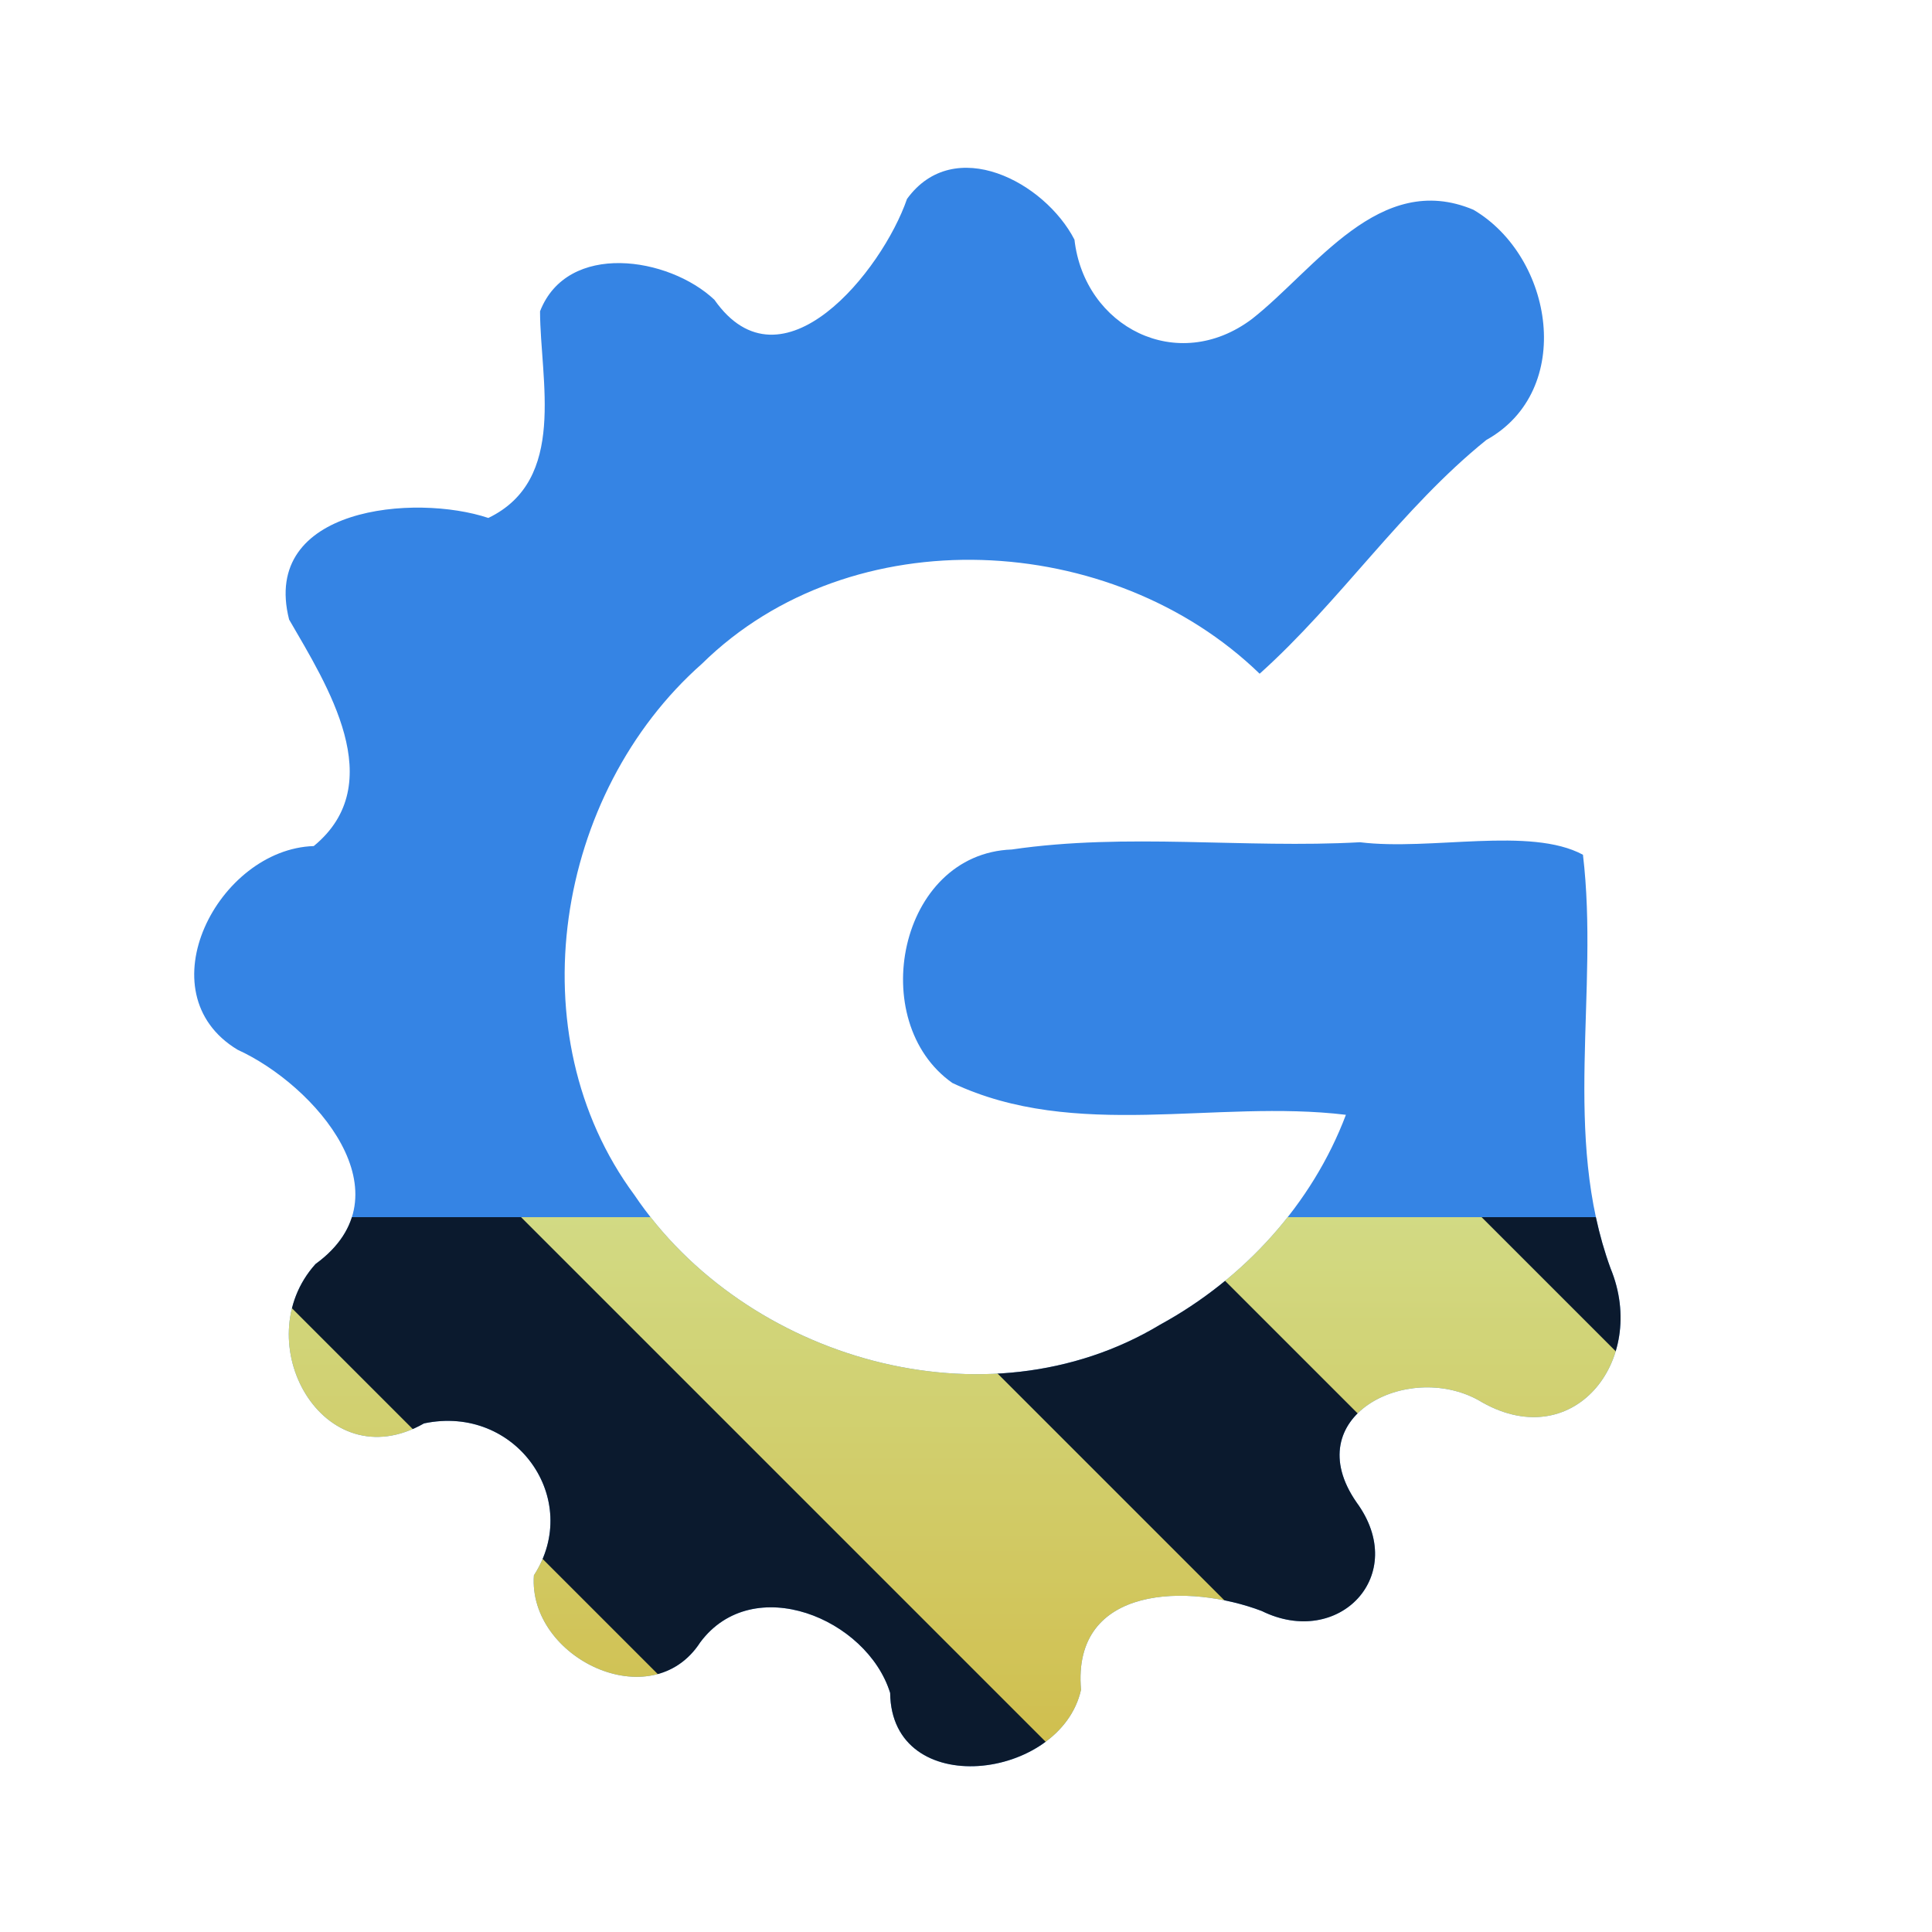
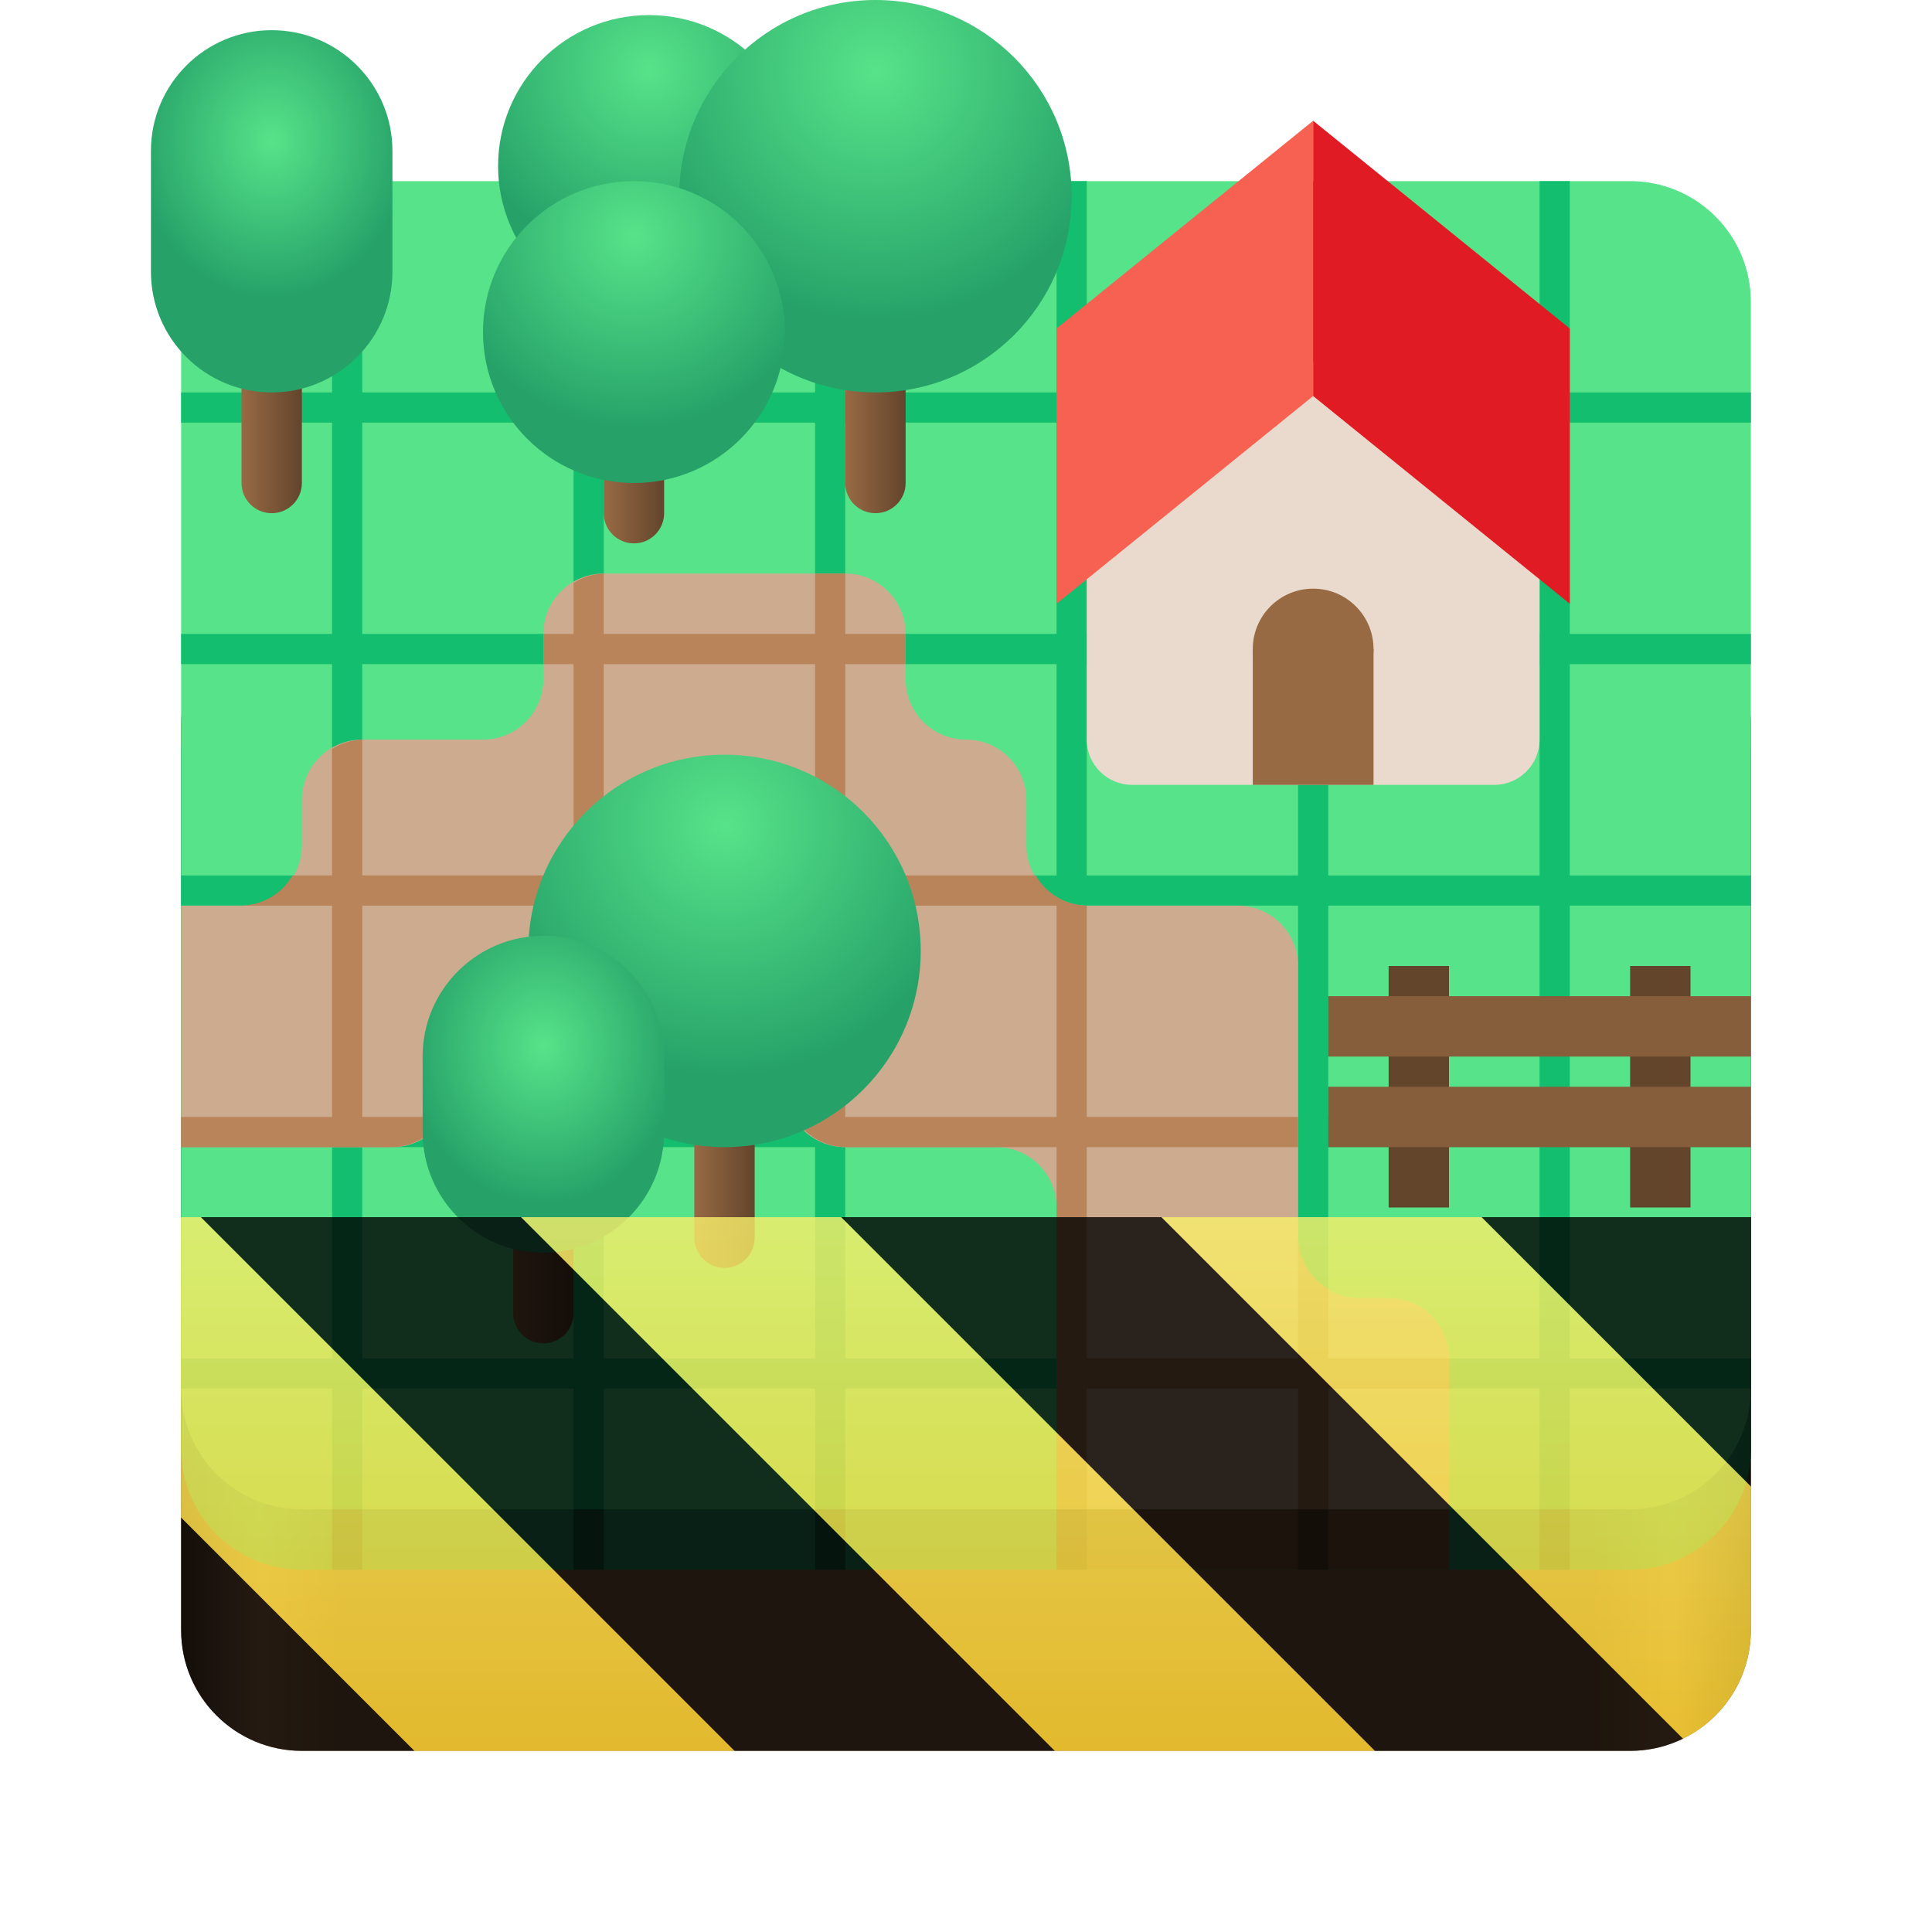
- <svg xmlns="http://www.w3.org/2000/svg" height="128px" viewBox="0 0 128 128" width="128px">
+ <svg xmlns="http://www.w3.org/2000/svg" xmlns:xlink="http://www.w3.org/1999/xlink" height="128px" viewBox="0 0 128 128" width="128px">
  <filter id="a" height="100%" width="100%" x="0%" y="0%">
    <feColorMatrix color-interpolation-filters="sRGB" values="0 0 0 0 1 0 0 0 0 1 0 0 0 0 1 0 0 0 1 0" />
  </filter>
-   <clipPath id="b">
+   <linearGradient id="b" gradientUnits="userSpaceOnUse" x1="12" x2="116" y1="78" y2="78">
+     <stop offset="0" stop-color="#63452c" />
+     <stop offset="0.05" stop-color="#b5835a" />
+     <stop offset="0.1" stop-color="#986a44" />
+     <stop offset="0.9" stop-color="#986a44" />
+     <stop offset="0.95" stop-color="#b5835a" />
+     <stop offset="1" stop-color="#63452c" />
+   </linearGradient>
+   <linearGradient id="c" gradientTransform="matrix(1 0 0 0.673913 0 -84.69541)" gradientUnits="userSpaceOnUse" x1="12" x2="116" y1="234" y2="234">
+     <stop offset="0" stop-color="#26a269" />
+     <stop offset="0.05" stop-color="#2ec27e" />
+     <stop offset="0.1" stop-color="#26a269" />
+     <stop offset="0.9" stop-color="#26a269" />
+     <stop offset="0.95" stop-color="#2ec27e" />
+     <stop offset="1" stop-color="#26a269" />
+   </linearGradient>
+   <clipPath id="d">
+     <path d="m 12 38 h 84 v 62 h -84 z m 0 0" />
+   </clipPath>
+   <clipPath id="e">
+     <path d="m 20 12 h 88 c 4.434 0 8 3.566 8 8 v 72 c 0 4.434 -3.566 8 -8 8 h -88 c -4.434 0 -8 -3.566 -8 -8 v -72 c 0 -4.434 3.566 -8 8 -8 z m 0 0" />
+   </clipPath>
+   <linearGradient id="f" gradientUnits="userSpaceOnUse">
+     <stop offset="0" stop-color="#986a44" />
+     <stop offset="1" stop-color="#63452c" />
+   </linearGradient>
+   <linearGradient id="g" x1="16" x2="20" xlink:href="#f" y1="28" y2="28" />
+   <linearGradient id="h" gradientUnits="userSpaceOnUse">
+     <stop offset="0" stop-color="#57e389" />
+     <stop offset="1" stop-color="#26a269" />
+   </linearGradient>
+   <radialGradient id="i" cx="43" cy="4.637" r="12.727" xlink:href="#h" />
+   <linearGradient id="j" x1="56" x2="60" xlink:href="#f" y1="28" y2="28" />
+   <radialGradient id="k" cx="58" cy="4.727" r="16.545" xlink:href="#h" />
+   <radialGradient id="l" cx="17" cy="243.37" gradientTransform="matrix(1.125 -0.00000121 0.00000035 1.304362 -1.12509 -308.1375)" r="8" xlink:href="#h" />
+   <linearGradient id="m" x1="40" x2="44" xlink:href="#f" y1="30" y2="30" />
+   <radialGradient id="n" cx="42" cy="15.637" r="12.727" xlink:href="#h" />
+   <clipPath id="o">
+     <path d="m 12 38 h 84 v 62 h -84 z m 0 0" />
+   </clipPath>
+   <clipPath id="p">
+     <path d="m 20 12 h 88 c 4.434 0 8 3.566 8 8 v 72 c 0 4.434 -3.566 8 -8 8 h -88 c -4.434 0 -8 -3.566 -8 -8 v -72 c 0 -4.434 3.566 -8 8 -8 z m 0 0" />
+   </clipPath>
+   <linearGradient id="q" x1="46" x2="50" xlink:href="#f" y1="78" y2="78" />
+   <radialGradient id="r" cx="48" cy="54.727" r="16.545" xlink:href="#h" />
+   <linearGradient id="s" x1="34" x2="38" xlink:href="#f" y1="83" y2="83" />
+   <radialGradient id="t" cx="17" cy="243.37" gradientTransform="matrix(1.125 -0.00000121 0.00000035 1.304362 16.87491 -248.1375)" r="8" xlink:href="#h" />
+   <clipPath id="u">
+     <path d="m 12 38 h 84 v 62 h -84 z m 0 0" />
+   </clipPath>
+   <clipPath id="v">
+     <path d="m 20 12 h 88 c 4.434 0 8 3.566 8 8 v 72 c 0 4.434 -3.566 8 -8 8 h -88 c -4.434 0 -8 -3.566 -8 -8 v -72 c 0 -4.434 3.566 -8 8 -8 z m 0 0" />
+   </clipPath>
+   <clipPath id="w">
+     <path d="m 12 38 h 84 v 62 h -84 z m 0 0" />
+   </clipPath>
+   <clipPath id="x">
+     <path d="m 20 12 h 88 c 4.434 0 8 3.566 8 8 v 72 c 0 4.434 -3.566 8 -8 8 h -88 c -4.434 0 -8 -3.566 -8 -8 v -72 c 0 -4.434 3.566 -8 8 -8 z m 0 0" />
+   </clipPath>
+   <clipPath id="y">
    <rect height="128" width="128" />
  </clipPath>
-   <clipPath id="c">
+   <clipPath id="z">
    <rect height="128" width="128" />
  </clipPath>
-   <mask id="d">
+   <mask id="A">
    <g filter="url(#a)">
-       <g clip-path="url(#c)" filter="url(#a)">
-         <g clip-path="url(#b)">
-           <path d="m 89.172 73.859 c -8.641 -1.043 -17.91 1.742 -26.074 -2.109 c -5.758 -4.051 -3.578 -15.188 3.938 -15.469 c 7.641 -1.121 15.383 -0.055 23.066 -0.48 c 4.688 0.578 11.277 -1.059 14.773 0.828 c 1.082 9.109 -1.402 18.551 1.828 27.402 c 2.527 6.125 -2.543 12.504 -8.77 8.723 c -4.711 -2.578 -11.992 1.109 -8.059 6.781 c 3.535 4.824 -1.18 9.711 -6.277 7.199 c -4.754 -1.812 -12.59 -1.797 -11.977 5.219 c -1.348 6.023 -12.566 7.371 -12.645 0.207 c -1.531 -4.934 -9.086 -8.051 -12.582 -3.352 c -3.227 4.988 -11.418 1.039 -11.02 -4.438 c 3.254 -5.035 -1.195 -11.348 -7.281 -10.066 c -6.691 3.805 -11.801 -5.438 -7.188 -10.559 c 6.32 -4.594 -0.043 -11.863 -5.168 -14.199 c -6.234 -3.77 -1.277 -13.293 5.051 -13.492 c 5.051 -4.148 0.887 -10.652 -1.633 -15.008 c -1.895 -7.465 8.352 -8.352 13.199 -6.73 c 5.246 -2.527 3.438 -9.113 3.426 -13.691 c 1.809 -4.645 8.527 -3.617 11.551 -0.766 c 4.461 6.367 11.117 -1.91 12.762 -6.68 c 3.125 -4.301 9.125 -1.125 11.094 2.699 c 0.66 5.781 6.809 8.977 11.762 5.254 c 4.199 -3.293 8.445 -9.859 14.672 -7.234 c 5.312 3.129 6.746 11.973 0.855 15.25 c -5.629 4.539 -9.656 10.676 -15.02 15.488 c -9.758 -9.461 -27.035 -10.414 -36.949 -0.66 c -9.707 8.574 -12.348 24.559 -4.473 35.199 c 7.34 10.895 23.312 15.531 34.84 8.582 c 5.535 -3.023 10.059 -7.973 12.297 -13.898 z m 0 0" fill="#3584e4" />
+       <g clip-path="url(#z)" filter="url(#a)">
+         <g clip-path="url(#y)">
+           <path d="m 20 40 h 88 c 4.418 0 8 3.582 8 8 v 60 c 0 4.418 -3.582 8 -8 8 h -88 c -4.418 0 -8 -3.582 -8 -8 v -60 c 0 -4.418 3.582 -8 8 -8 z m 0 0" fill="url(#b)" />
+           <path d="m 20 42 h 88 c 4.418 0 8 3.582 8 8 v 46 c 0 4.418 -3.582 8 -8 8 h -88 c -4.418 0 -8 -3.582 -8 -8 v -46 c 0 -4.418 3.582 -8 8 -8 z m 0 0" fill="url(#c)" />
+           <path d="m 20 12 h 88 c 4.418 0 8 3.582 8 8 v 72 c 0 4.418 -3.582 8 -8 8 h -88 c -4.418 0 -8 -3.582 -8 -8 v -72 c 0 -4.418 3.582 -8 8 -8 z m 0 0" fill="#57e389" />
+           <path d="m 22 12 v 14 h -10 v 2 h 10 v 14 h -10 v 2 h 10 v 14 h -10 v 2 h 10 v 14 h -10 v 2 h 10 v 14 h -10 v 2 h 10 v 8 h 2 v -8 h 14 v 8 h 2 v -8 h 14 v 8 h 2 v -8 h 14 v 8 h 2 v -8 h 14 v 8 h 2 v -8 h 14 v 8 h 2 v -8 h 12 v -2 h -12 v -14 h 12 v -2 h -12 v -14 h 12 v -2 h -12 v -14 h 12 v -2 h -12 v -14 h 12 v -2 h -12 v -14 h -2 v 14 h -14 v -14 h -2 v 14 h -14 v -14 h -2 v 14 h -14 v -14 h -2 v 14 h -14 v -14 h -2 v 14 h -14 v -14 z m 2 16 h 14 v 14 h -14 z m 16 0 h 14 v 14 h -14 z m 16 0 h 14 v 14 h -14 z m 16 0 h 14 v 14 h -14 z m 16 0 h 14 v 14 h -14 z m -64 16 h 14 v 14 h -14 z m 16 0 h 14 v 14 h -14 z m 16 0 h 14 v 14 h -14 z m 16 0 h 14 v 14 h -14 z m 16 0 h 14 v 14 h -14 z m -64 16 h 14 v 14 h -14 z m 16 0 h 14 v 14 h -14 z m 16 0 h 14 v 14 h -14 z m 16 0 h 14 v 14 h -14 z m 16 0 h 14 v 14 h -14 z m -64 16 h 14 v 14 h -14 z m 16 0 h 14 v 14 h -14 z m 16 0 h 14 v 14 h -14 z m 16 0 h 14 v 14 h -14 z m 16 0 h 14 v 14 h -14 z m 0 0" fill="#13be6f" />
+           <g clip-path="url(#u)">
+             <g clip-path="url(#v)">
+               <path d="m 70 106 v -26 c 0 -2.211 -1.789 -4 -4 -4 h -10 c -2.211 0 -4 -1.789 -4 -4 v -2 c 0 -2.211 -1.789 -4 -4 -4 h -14 c -2.211 0 -4 1.789 -4 4 v 2 c 0 2.211 -1.789 4 -4 4 h -20 c -2.211 0 -4 -1.789 -4 -4 v -8 c 0 -2.211 1.789 -4 4 -4 h 10 c 2.211 0 4 -1.789 4 -4 v -3 c 0 -2.211 1.789 -4 4 -4 h 8 c 2.211 0 4 -1.789 4 -4 v -3 c 0 -2.211 1.789 -4 4 -4 h 16 c 2.211 0 4 1.789 4 4 v 3 c 0 2.211 1.789 4 4 4 s 4 1.789 4 4 v 3 c 0 2.211 1.789 4 4 4 h 10 c 2.211 0 4 1.789 4 4 v 18 c 0 2.211 1.789 4 4 4 h 2 c 2.211 0 4 1.789 4 4 v 16 c 0 2.211 -1.789 4 -4 4 h -18 c -2.211 0 -4 -1.789 -4 -4 z m 0 0" fill="#cdab8f" />
+             </g>
+           </g>
+           <path d="m 70 100 h 26 v 4 h -26 z m 0 0" fill="#865e3c" />
+           <path d="m 18 22 c 1.105 0 2 0.895 2 2 v 8 c 0 1.105 -0.895 2 -2 2 s -2 -0.895 -2 -2 v -8 c 0 -1.105 0.895 -2 2 -2 z m 0 0" fill="url(#g)" />
+           <path d="m 53 11 c 0 5.523 -4.477 10 -10 10 s -10 -4.477 -10 -10 s 4.477 -10 10 -10 s 10 4.477 10 10 z m 0 0" fill="url(#i)" />
+           <path d="m 58 22 c 1.105 0 2 0.895 2 2 v 8 c 0 1.105 -0.895 2 -2 2 s -2 -0.895 -2 -2 v -8 c 0 -1.105 0.895 -2 2 -2 z m 0 0" fill="url(#j)" />
+           <path d="m 71 13 c 0 7.18 -5.82 13 -13 13 s -13 -5.82 -13 -13 s 5.82 -13 13 -13 s 13 5.82 13 13 z m 0 0" fill="url(#k)" />
+           <path d="m 18 2 c 4.418 0 8 3.582 8 8 v 8 c 0 4.418 -3.582 8 -8 8 s -8 -3.582 -8 -8 v -8 c 0 -4.418 3.582 -8 8 -8 z m 0 0" fill="url(#l)" />
+           <path d="m 42 24 c 1.105 0 2 0.895 2 2 v 8 c 0 1.105 -0.895 2 -2 2 s -2 -0.895 -2 -2 v -8 c 0 -1.105 0.895 -2 2 -2 z m 0 0" fill="url(#m)" />
+           <path d="m 52 22 c 0 5.523 -4.477 10 -10 10 s -10 -4.477 -10 -10 s 4.477 -10 10 -10 s 10 4.477 10 10 z m 0 0" fill="url(#n)" />
+           <path d="m 75 24 h 24 c 1.656 0 3 1.344 3 3 v 22 c 0 1.656 -1.344 3 -3 3 h -24 c -1.656 0 -3 -1.344 -3 -3 v -22 c 0 -1.656 1.344 -3 3 -3 z m 0 0" fill="#e9dacd" />
+           <path d="m 70 21.762 l 17 -13.762 v 18.238 l -17 13.762 z m 0 0" fill="#f66151" />
+           <path d="m 83 43 h 8 v 9 h -8 z m 0 0" fill="#986a44" />
+           <path d="m 91 43 c 0 2.211 -1.789 4 -4 4 s -4 -1.789 -4 -4 s 1.789 -4 4 -4 s 4 1.789 4 4 z m 0 0" fill="#986a44" />
+           <g clip-path="url(#w)">
+             <g clip-path="url(#x)">
+               <path d="m 40 38 c -0.711 0.023 -1.398 0.238 -2 0.617 v 3.383 h -2 v 2 h 2 v 14 h -14 v -9 c -0.711 0.023 -1.398 0.238 -2 0.617 v 8.383 h -2.617 c -0.699 1.211 -1.984 1.973 -3.383 2 h 6 v 14 h -10 v 2 h 14 c 1.398 -0.027 2.684 -0.789 3.383 -2 h -5.383 v -14 h 14 v 6 h 2 v -6 h 14 v 14 h -1.383 c 0.699 1.211 1.984 1.973 3.383 2 h 14 v 28 h 2 v -12 h 14 v 12 h 2 v -12 h 8 v -2 h -8 v -4.617 c -1.211 -0.699 -1.973 -1.984 -2 -3.383 v 8 h -14 v -14 h 14 v -2 h -14 v -14 c -1.398 -0.027 -2.684 -0.789 -3.383 -2 h -12.617 v -14 h 4 v -2 h -4 v -4 h -2 v 4 h -14 z m 0 6 h 14 v 14 h -14 z m 16 16 h 14 v 14 h -14 z m 0 0" fill="#b9845a" />
+             </g>
+           </g>
+           <path d="m 104 21.762 l -17 -13.762 v 18.238 l 17 13.762 z m 0 0" fill="#e01b24" />
+           <path d="m 48 72 c 1.105 0 2 0.895 2 2 v 8 c 0 1.105 -0.895 2 -2 2 s -2 -0.895 -2 -2 v -8 c 0 -1.105 0.895 -2 2 -2 z m 0 0" fill="url(#q)" />
+           <path d="m 61 63 c 0 7.18 -5.82 13 -13 13 s -13 -5.82 -13 -13 s 5.82 -13 13 -13 s 13 5.82 13 13 z m 0 0" fill="url(#r)" />
+           <path d="m 92 64 h 4 v 16 h -4 z m 0 0" fill="#63452c" />
+           <path d="m 108 64 h 4 v 16 h -4 z m 0 0" fill="#63452c" />
+           <path d="m 88 66 h 28 v 4 h -28 z m 0 0" fill="#865e3c" />
+           <path d="m 88 72 h 28 v 4 h -28 z m 0 0" fill="#865e3c" />
+           <path d="m 36 77 c 1.105 0 2 0.895 2 2 v 8 c 0 1.105 -0.895 2 -2 2 s -2 -0.895 -2 -2 v -8 c 0 -1.105 0.895 -2 2 -2 z m 0 0" fill="url(#s)" />
+           <path d="m 36 62 c 4.418 0 8 3.582 8 8 v 5 c 0 4.418 -3.582 8 -8 8 s -8 -3.582 -8 -8 v -5 c 0 -4.418 3.582 -8 8 -8 z m 0 0" fill="url(#t)" />
+           <path d="m 86 100 h 2 v 4 h -2 z m 0 0" fill="#63452c" />
+           <path d="m 70 100 h 2 v 4 h -2 z m 0 0" fill="#63452c" />
+           <path d="m 102 100 h 2 v 4 h -2 z m 0 0" fill="#186441" />
+           <path d="m 54 100 h 2 v 4 h -2 z m 0 0" fill="#186441" />
+           <path d="m 38 100 h 2 v 4 h -2 z m 0 0" fill="#186441" />
+           <path d="m 22 100 h 2 v 4 h -2 z m 0 0" fill="#186441" />
        </g>
      </g>
    </g>
  </mask>
-   <mask id="e">
+   <mask id="B">
    <g filter="url(#a)">
      <rect fill-opacity="0.8" height="184.32" width="184.32" x="-28.16" y="-28.16" />
    </g>
  </mask>
-   <linearGradient id="f" gradientTransform="matrix(0 0.37 -0.98462 0 295.385 -30.36)" gradientUnits="userSpaceOnUse" x1="300" x2="428" y1="235" y2="235">
+   <linearGradient id="C" gradientTransform="matrix(0 0.37 -0.98462 0 295.385 -30.36)" gradientUnits="userSpaceOnUse" x1="300" x2="428" y1="235" y2="235">
    <stop offset="0" stop-color="#f9f06b" />
    <stop offset="1" stop-color="#f5c211" />
  </linearGradient>
-   <clipPath id="g">
+   <clipPath id="D">
    <rect height="128" width="128" />
  </clipPath>
-   <clipPath id="h">
+   <clipPath id="E">
    <rect height="128" width="128" />
  </clipPath>
-   <path d="m 89.172 73.859 c -8.641 -1.043 -17.91 1.742 -26.074 -2.109 c -5.758 -4.051 -3.578 -15.188 3.938 -15.469 c 7.641 -1.121 15.383 -0.055 23.066 -0.48 c 4.688 0.578 11.277 -1.059 14.773 0.828 c 1.082 9.109 -1.402 18.551 1.828 27.402 c 2.527 6.125 -2.543 12.504 -8.77 8.723 c -4.711 -2.578 -11.992 1.109 -8.059 6.781 c 3.535 4.824 -1.18 9.711 -6.277 7.199 c -4.754 -1.812 -12.59 -1.797 -11.977 5.219 c -1.348 6.023 -12.566 7.371 -12.645 0.207 c -1.531 -4.934 -9.086 -8.051 -12.582 -3.352 c -3.227 4.988 -11.418 1.039 -11.02 -4.438 c 3.254 -5.035 -1.195 -11.348 -7.281 -10.066 c -6.691 3.805 -11.801 -5.438 -7.188 -10.559 c 6.32 -4.594 -0.043 -11.863 -5.168 -14.199 c -6.234 -3.77 -1.277 -13.293 5.051 -13.492 c 5.051 -4.148 0.887 -10.652 -1.633 -15.008 c -1.895 -7.465 8.352 -8.352 13.199 -6.73 c 5.246 -2.527 3.438 -9.113 3.426 -13.691 c 1.809 -4.645 8.527 -3.617 11.551 -0.766 c 4.461 6.367 11.117 -1.91 12.762 -6.68 c 3.125 -4.301 9.125 -1.125 11.094 2.699 c 0.66 5.781 6.809 8.977 11.762 5.254 c 4.199 -3.293 8.445 -9.859 14.672 -7.234 c 5.312 3.129 6.746 11.973 0.855 15.25 c -5.629 4.539 -9.656 10.676 -15.02 15.488 c -9.758 -9.461 -27.035 -10.414 -36.949 -0.66 c -9.707 8.574 -12.348 24.559 -4.473 35.199 c 7.34 10.895 23.312 15.531 34.84 8.582 c 5.535 -3.023 10.059 -7.973 12.297 -13.898 z m 0 0" fill="#3584e4" />
-   <g mask="url(#d)">
-     <g clip-path="url(#h)">
-       <g mask="url(#e)">
-         <g clip-path="url(#g)">
-           <path d="m 128 80.641 v 47.359 h -128 v -47.359 z m 0 0" fill="url(#f)" />
+   <path d="m 20 40 h 88 c 4.418 0 8 3.582 8 8 v 60 c 0 4.418 -3.582 8 -8 8 h -88 c -4.418 0 -8 -3.582 -8 -8 v -60 c 0 -4.418 3.582 -8 8 -8 z m 0 0" fill="url(#b)" />
+   <path d="m 20 42 h 88 c 4.418 0 8 3.582 8 8 v 46 c 0 4.418 -3.582 8 -8 8 h -88 c -4.418 0 -8 -3.582 -8 -8 v -46 c 0 -4.418 3.582 -8 8 -8 z m 0 0" fill="url(#c)" />
+   <path d="m 20 12 h 88 c 4.418 0 8 3.582 8 8 v 72 c 0 4.418 -3.582 8 -8 8 h -88 c -4.418 0 -8 -3.582 -8 -8 v -72 c 0 -4.418 3.582 -8 8 -8 z m 0 0" fill="#57e389" />
+   <path d="m 22 12 v 14 h -10 v 2 h 10 v 14 h -10 v 2 h 10 v 14 h -10 v 2 h 10 v 14 h -10 v 2 h 10 v 14 h -10 v 2 h 10 v 8 h 2 v -8 h 14 v 8 h 2 v -8 h 14 v 8 h 2 v -8 h 14 v 8 h 2 v -8 h 14 v 8 h 2 v -8 h 14 v 8 h 2 v -8 h 12 v -2 h -12 v -14 h 12 v -2 h -12 v -14 h 12 v -2 h -12 v -14 h 12 v -2 h -12 v -14 h 12 v -2 h -12 v -14 h -2 v 14 h -14 v -14 h -2 v 14 h -14 v -14 h -2 v 14 h -14 v -14 h -2 v 14 h -14 v -14 h -2 v 14 h -14 v -14 z m 2 16 h 14 v 14 h -14 z m 16 0 h 14 v 14 h -14 z m 16 0 h 14 v 14 h -14 z m 16 0 h 14 v 14 h -14 z m 16 0 h 14 v 14 h -14 z m -64 16 h 14 v 14 h -14 z m 16 0 h 14 v 14 h -14 z m 16 0 h 14 v 14 h -14 z m 16 0 h 14 v 14 h -14 z m 16 0 h 14 v 14 h -14 z m -64 16 h 14 v 14 h -14 z m 16 0 h 14 v 14 h -14 z m 16 0 h 14 v 14 h -14 z m 16 0 h 14 v 14 h -14 z m 16 0 h 14 v 14 h -14 z m -64 16 h 14 v 14 h -14 z m 16 0 h 14 v 14 h -14 z m 16 0 h 14 v 14 h -14 z m 16 0 h 14 v 14 h -14 z m 16 0 h 14 v 14 h -14 z m 0 0" fill="#13be6f" />
+   <g clip-path="url(#d)">
+     <g clip-path="url(#e)">
+       <path d="m 70 106 v -26 c 0 -2.211 -1.789 -4 -4 -4 h -10 c -2.211 0 -4 -1.789 -4 -4 v -2 c 0 -2.211 -1.789 -4 -4 -4 h -14 c -2.211 0 -4 1.789 -4 4 v 2 c 0 2.211 -1.789 4 -4 4 h -20 c -2.211 0 -4 -1.789 -4 -4 v -8 c 0 -2.211 1.789 -4 4 -4 h 10 c 2.211 0 4 -1.789 4 -4 v -3 c 0 -2.211 1.789 -4 4 -4 h 8 c 2.211 0 4 -1.789 4 -4 v -3 c 0 -2.211 1.789 -4 4 -4 h 16 c 2.211 0 4 1.789 4 4 v 3 c 0 2.211 1.789 4 4 4 s 4 1.789 4 4 v 3 c 0 2.211 1.789 4 4 4 h 10 c 2.211 0 4 1.789 4 4 v 18 c 0 2.211 1.789 4 4 4 h 2 c 2.211 0 4 1.789 4 4 v 16 c 0 2.211 -1.789 4 -4 4 h -18 c -2.211 0 -4 -1.789 -4 -4 z m 0 0" fill="#cdab8f" />
+     </g>
+   </g>
+   <path d="m 70 100 h 26 v 4 h -26 z m 0 0" fill="#865e3c" />
+   <path d="m 18 22 c 1.105 0 2 0.895 2 2 v 8 c 0 1.105 -0.895 2 -2 2 s -2 -0.895 -2 -2 v -8 c 0 -1.105 0.895 -2 2 -2 z m 0 0" fill="url(#g)" />
+   <path d="m 53 11 c 0 5.523 -4.477 10 -10 10 s -10 -4.477 -10 -10 s 4.477 -10 10 -10 s 10 4.477 10 10 z m 0 0" fill="url(#i)" />
+   <path d="m 58 22 c 1.105 0 2 0.895 2 2 v 8 c 0 1.105 -0.895 2 -2 2 s -2 -0.895 -2 -2 v -8 c 0 -1.105 0.895 -2 2 -2 z m 0 0" fill="url(#j)" />
+   <path d="m 71 13 c 0 7.18 -5.82 13 -13 13 s -13 -5.82 -13 -13 s 5.82 -13 13 -13 s 13 5.82 13 13 z m 0 0" fill="url(#k)" />
+   <path d="m 18 2 c 4.418 0 8 3.582 8 8 v 8 c 0 4.418 -3.582 8 -8 8 s -8 -3.582 -8 -8 v -8 c 0 -4.418 3.582 -8 8 -8 z m 0 0" fill="url(#l)" />
+   <path d="m 42 24 c 1.105 0 2 0.895 2 2 v 8 c 0 1.105 -0.895 2 -2 2 s -2 -0.895 -2 -2 v -8 c 0 -1.105 0.895 -2 2 -2 z m 0 0" fill="url(#m)" />
+   <path d="m 52 22 c 0 5.523 -4.477 10 -10 10 s -10 -4.477 -10 -10 s 4.477 -10 10 -10 s 10 4.477 10 10 z m 0 0" fill="url(#n)" />
+   <path d="m 75 24 h 24 c 1.656 0 3 1.344 3 3 v 22 c 0 1.656 -1.344 3 -3 3 h -24 c -1.656 0 -3 -1.344 -3 -3 v -22 c 0 -1.656 1.344 -3 3 -3 z m 0 0" fill="#e9dacd" />
+   <path d="m 70 21.762 l 17 -13.762 v 18.238 l -17 13.762 z m 0 0" fill="#f66151" />
+   <path d="m 83 43 h 8 v 9 h -8 z m 0 0" fill="#986a44" />
+   <path d="m 91 43 c 0 2.211 -1.789 4 -4 4 s -4 -1.789 -4 -4 s 1.789 -4 4 -4 s 4 1.789 4 4 z m 0 0" fill="#986a44" />
+   <g clip-path="url(#o)">
+     <g clip-path="url(#p)">
+       <path d="m 40 38 c -0.711 0.023 -1.398 0.238 -2 0.617 v 3.383 h -2 v 2 h 2 v 14 h -14 v -9 c -0.711 0.023 -1.398 0.238 -2 0.617 v 8.383 h -2.617 c -0.699 1.211 -1.984 1.973 -3.383 2 h 6 v 14 h -10 v 2 h 14 c 1.398 -0.027 2.684 -0.789 3.383 -2 h -5.383 v -14 h 14 v 6 h 2 v -6 h 14 v 14 h -1.383 c 0.699 1.211 1.984 1.973 3.383 2 h 14 v 28 h 2 v -12 h 14 v 12 h 2 v -12 h 8 v -2 h -8 v -4.617 c -1.211 -0.699 -1.973 -1.984 -2 -3.383 v 8 h -14 v -14 h 14 v -2 h -14 v -14 c -1.398 -0.027 -2.684 -0.789 -3.383 -2 h -12.617 v -14 h 4 v -2 h -4 v -4 h -2 v 4 h -14 z m 0 6 h 14 v 14 h -14 z m 16 16 h 14 v 14 h -14 z m 0 0" fill="#b9845a" />
+     </g>
+   </g>
+   <path d="m 104 21.762 l -17 -13.762 v 18.238 l 17 13.762 z m 0 0" fill="#e01b24" />
+   <path d="m 48 72 c 1.105 0 2 0.895 2 2 v 8 c 0 1.105 -0.895 2 -2 2 s -2 -0.895 -2 -2 v -8 c 0 -1.105 0.895 -2 2 -2 z m 0 0" fill="url(#q)" />
+   <path d="m 61 63 c 0 7.18 -5.82 13 -13 13 s -13 -5.82 -13 -13 s 5.82 -13 13 -13 s 13 5.82 13 13 z m 0 0" fill="url(#r)" />
+   <path d="m 92 64 h 4 v 16 h -4 z m 0 0" fill="#63452c" />
+   <path d="m 108 64 h 4 v 16 h -4 z m 0 0" fill="#63452c" />
+   <path d="m 88 66 h 28 v 4 h -28 z m 0 0" fill="#865e3c" />
+   <path d="m 88 72 h 28 v 4 h -28 z m 0 0" fill="#865e3c" />
+   <path d="m 36 77 c 1.105 0 2 0.895 2 2 v 8 c 0 1.105 -0.895 2 -2 2 s -2 -0.895 -2 -2 v -8 c 0 -1.105 0.895 -2 2 -2 z m 0 0" fill="url(#s)" />
+   <path d="m 36 62 c 4.418 0 8 3.582 8 8 v 5 c 0 4.418 -3.582 8 -8 8 s -8 -3.582 -8 -8 v -5 c 0 -4.418 3.582 -8 8 -8 z m 0 0" fill="url(#t)" />
+   <path d="m 86 100 h 2 v 4 h -2 z m 0 0" fill="#63452c" />
+   <path d="m 70 100 h 2 v 4 h -2 z m 0 0" fill="#63452c" />
+   <g fill="#186441">
+     <path d="m 102 100 h 2 v 4 h -2 z m 0 0" />
+     <path d="m 54 100 h 2 v 4 h -2 z m 0 0" />
+     <path d="m 38 100 h 2 v 4 h -2 z m 0 0" />
+     <path d="m 22 100 h 2 v 4 h -2 z m 0 0" />
+   </g>
+   <g mask="url(#A)">
+     <g clip-path="url(#E)">
+       <g mask="url(#B)">
+         <g clip-path="url(#D)">
+           <path d="m 128 80.641 v 47.359 h -128 v -47.359 z m 0 0" fill="url(#C)" />
          <path d="m 13.309 80.641 l 47.355 47.359 h 21.215 l -47.359 -47.359 z m 42.422 0 l 47.363 47.359 h 21.215 l -47.363 -47.359 z m 42.43 0 l 29.84 29.84 v -21.211 l -8.629 -8.629 z m -98.16 7.906 v 21.215 l 18.238 18.238 h 21.215 z m 0 0" />
        </g>
      </g>
    </g>
  </g>
</svg>
